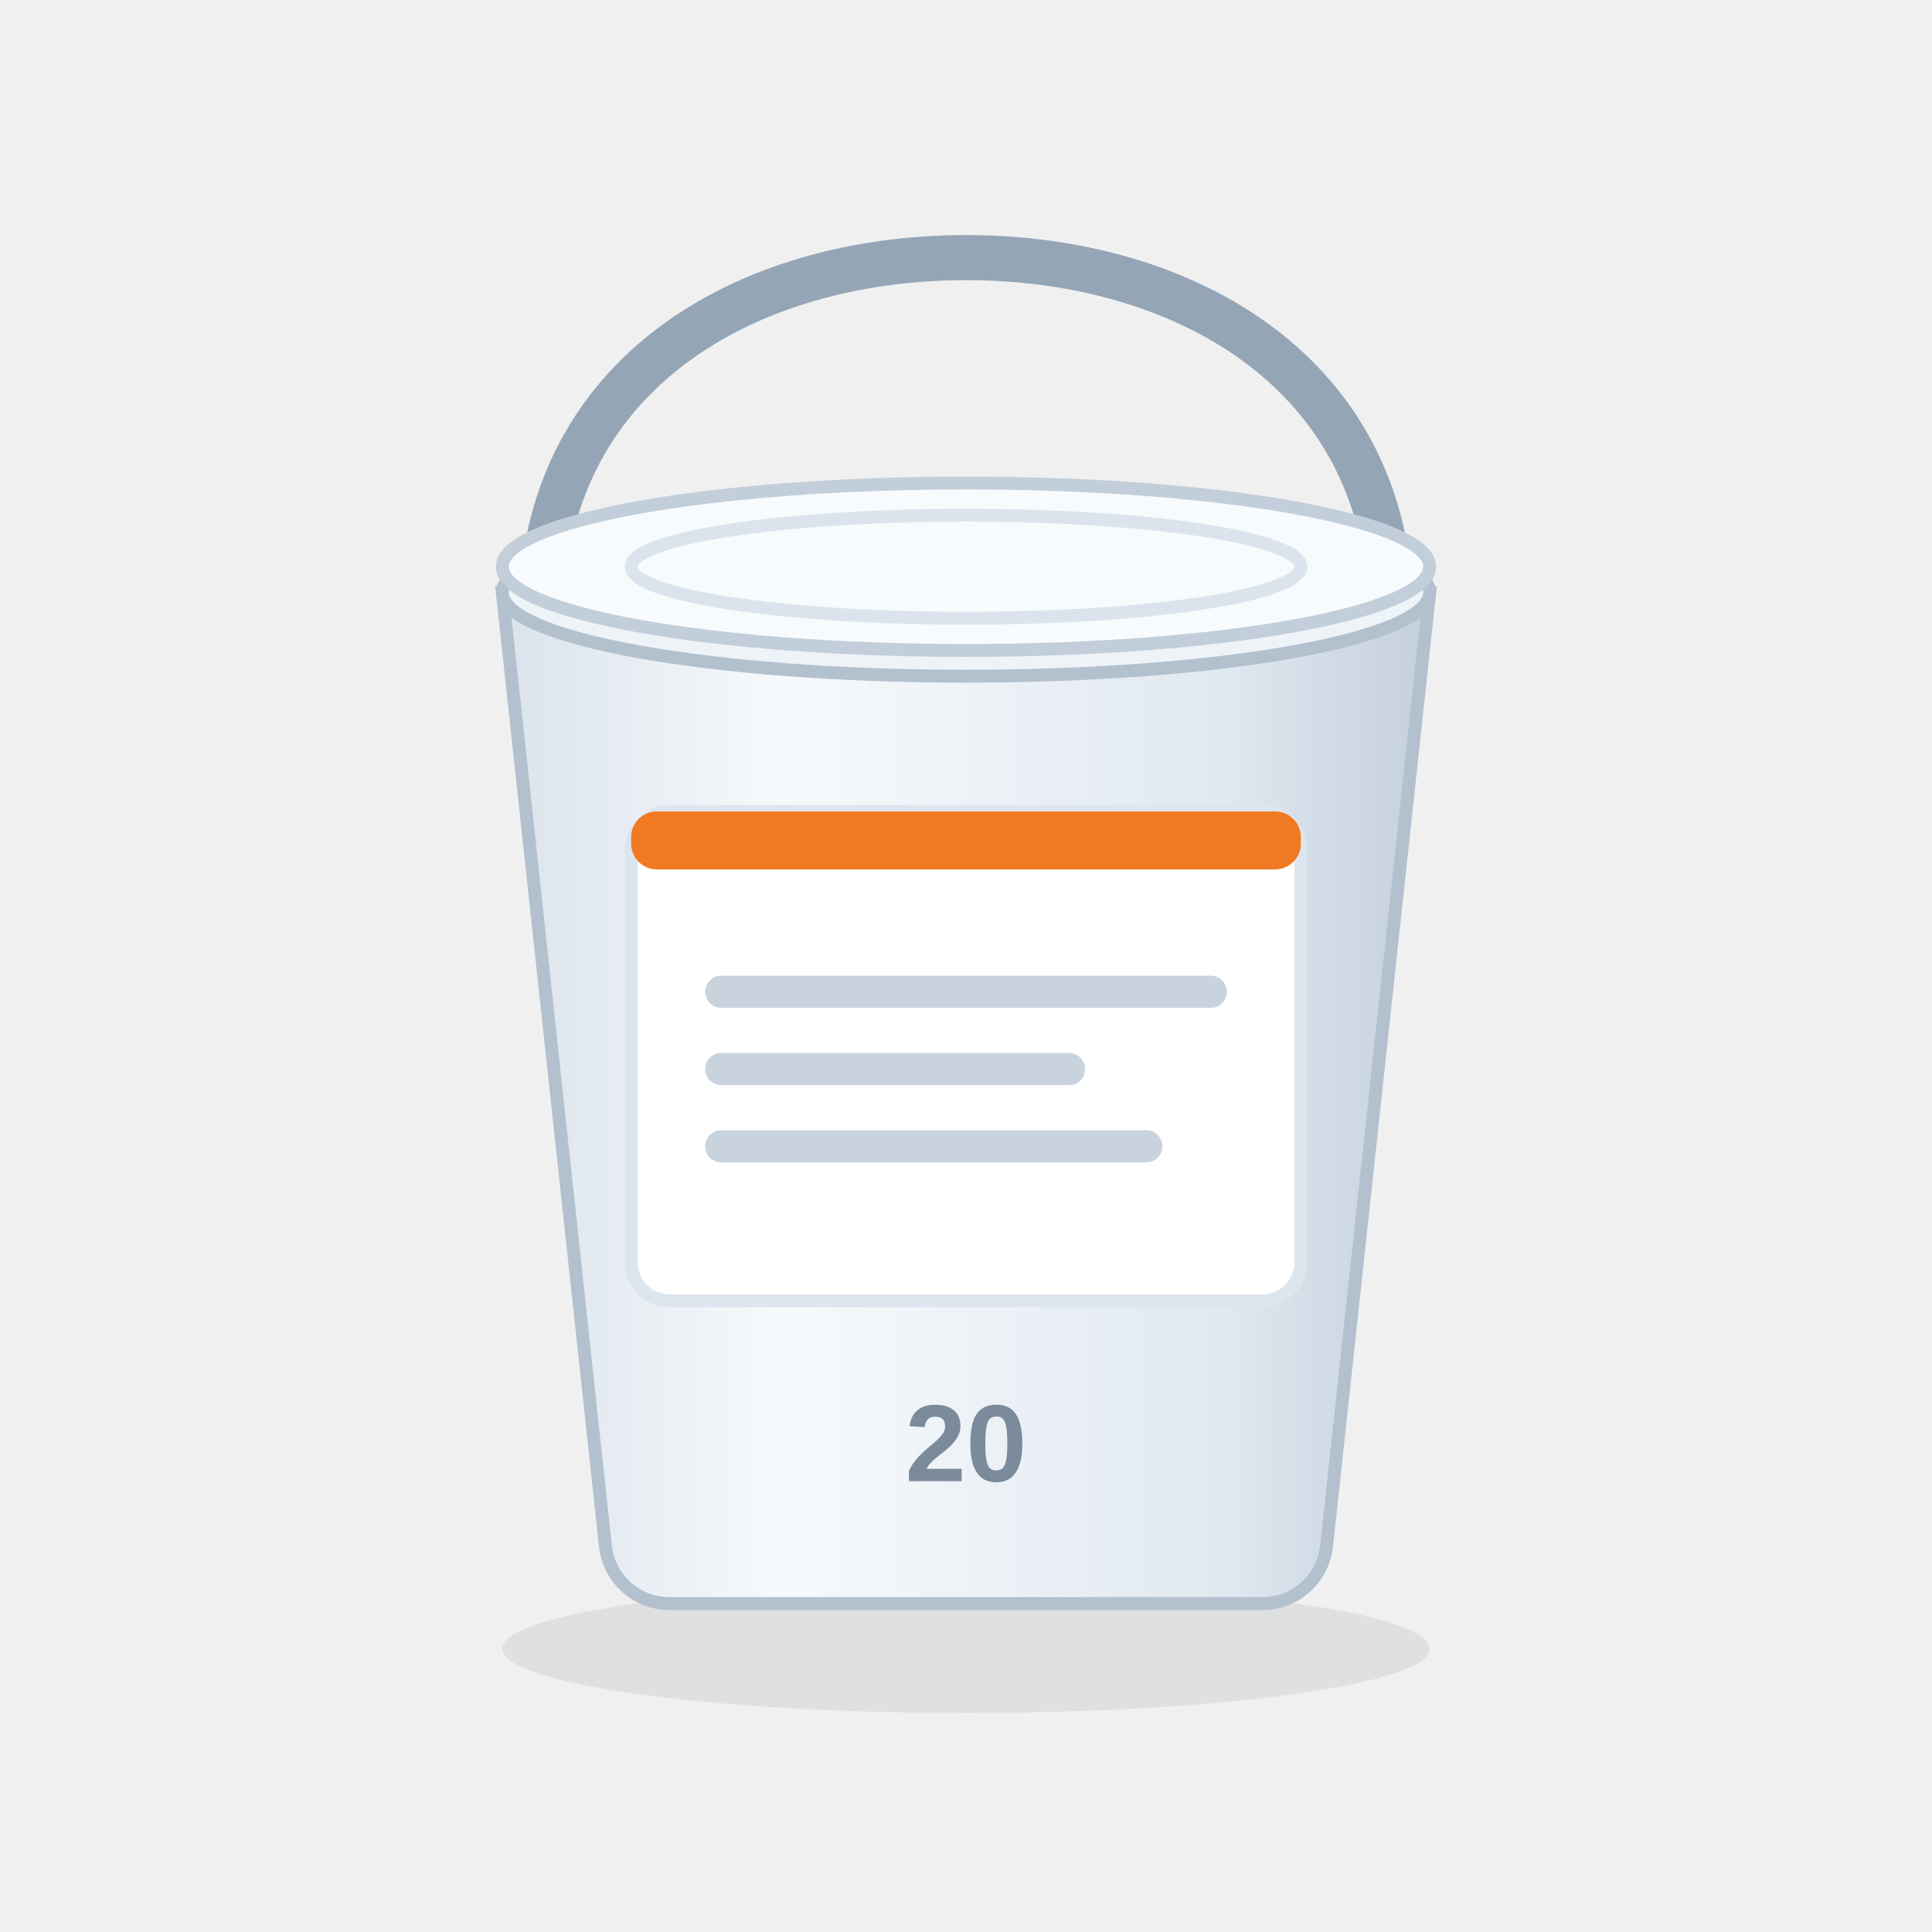
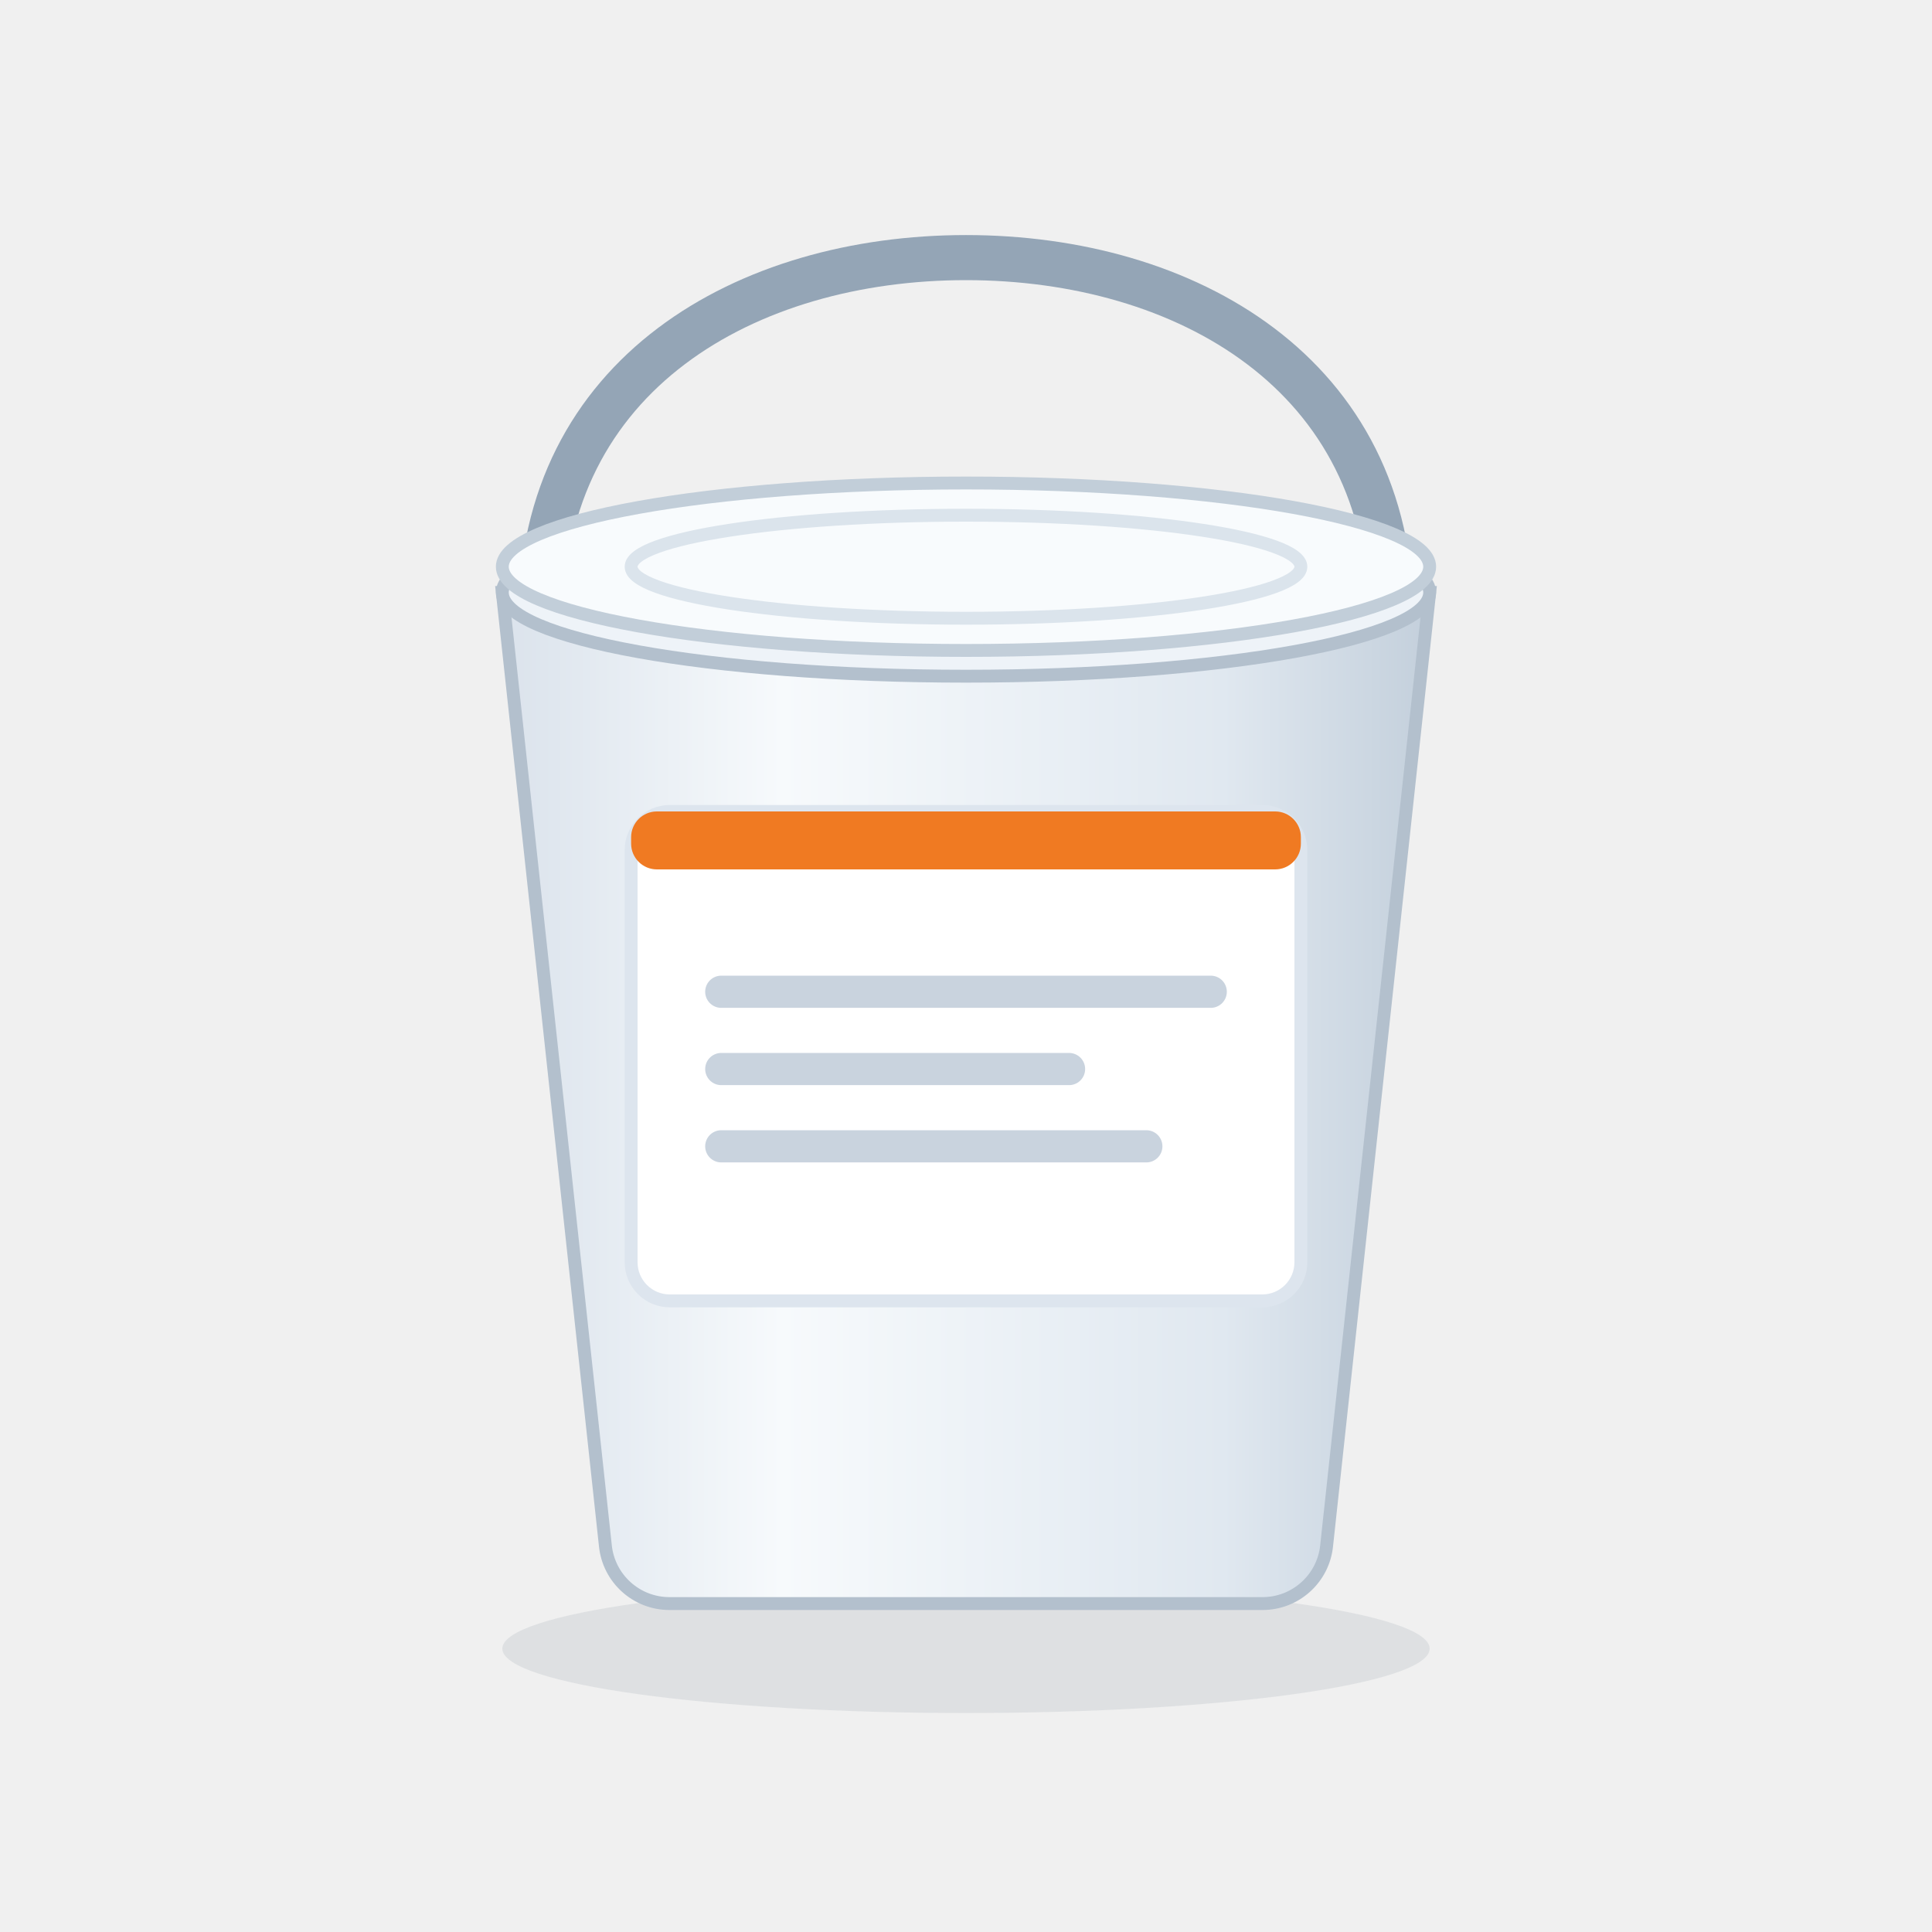
<svg xmlns="http://www.w3.org/2000/svg" width="300" height="300" viewBox="0 0 300 300" role="img" aria-label="Balde de 20 quilos (ilustrativo)">
  <defs>
    <linearGradient id="b-corpo" x1="0" y1="0" x2="1" y2="0">
      <stop offset="0" stop-color="#dbe3ec" />
      <stop offset="0.3" stop-color="#f7fafc" />
      <stop offset="0.78" stop-color="#e0e8f0" />
      <stop offset="1" stop-color="#c4d0dc" />
    </linearGradient>
  </defs>
  <ellipse cx="150" cy="256" rx="72" ry="10" fill="#0f2a44" opacity=".08" />
  <path d="M84 96C84 58 116 40 150 40s66 18 66 56" fill="none" stroke="#94a5b6" stroke-width="7" stroke-linecap="round" />
  <path d="M78 92h144l-16 148a10 10 0 0 1-10 9H104a10 10 0 0 1-10-9z" fill="url(#b-corpo)" stroke="#b3c0cd" stroke-width="2" />
  <ellipse cx="150" cy="92" rx="72" ry="13" fill="#eef3f8" stroke="#b3c0cd" stroke-width="2" />
  <ellipse cx="150" cy="88" rx="72" ry="13" fill="#f8fbfd" stroke="#c2ced9" stroke-width="2" />
  <ellipse cx="150" cy="88" rx="52" ry="8" fill="none" stroke="#dbe4ec" stroke-width="2" />
  <rect x="98" y="126" width="104" height="76" rx="6" fill="#ffffff" stroke="#dde5ee" stroke-width="2" />
  <rect x="98" y="126" width="104" height="9" rx="4" fill="#F07A22" />
  <path d="M112 154h76M112 166h54M112 178h66" stroke="#c9d3de" stroke-width="5" stroke-linecap="round" />
-   <text x="150" y="230" font-family="Arial, Helvetica, sans-serif" font-size="17" font-weight="700" fill="#7b8b9c" text-anchor="middle">20</text>
</svg>
